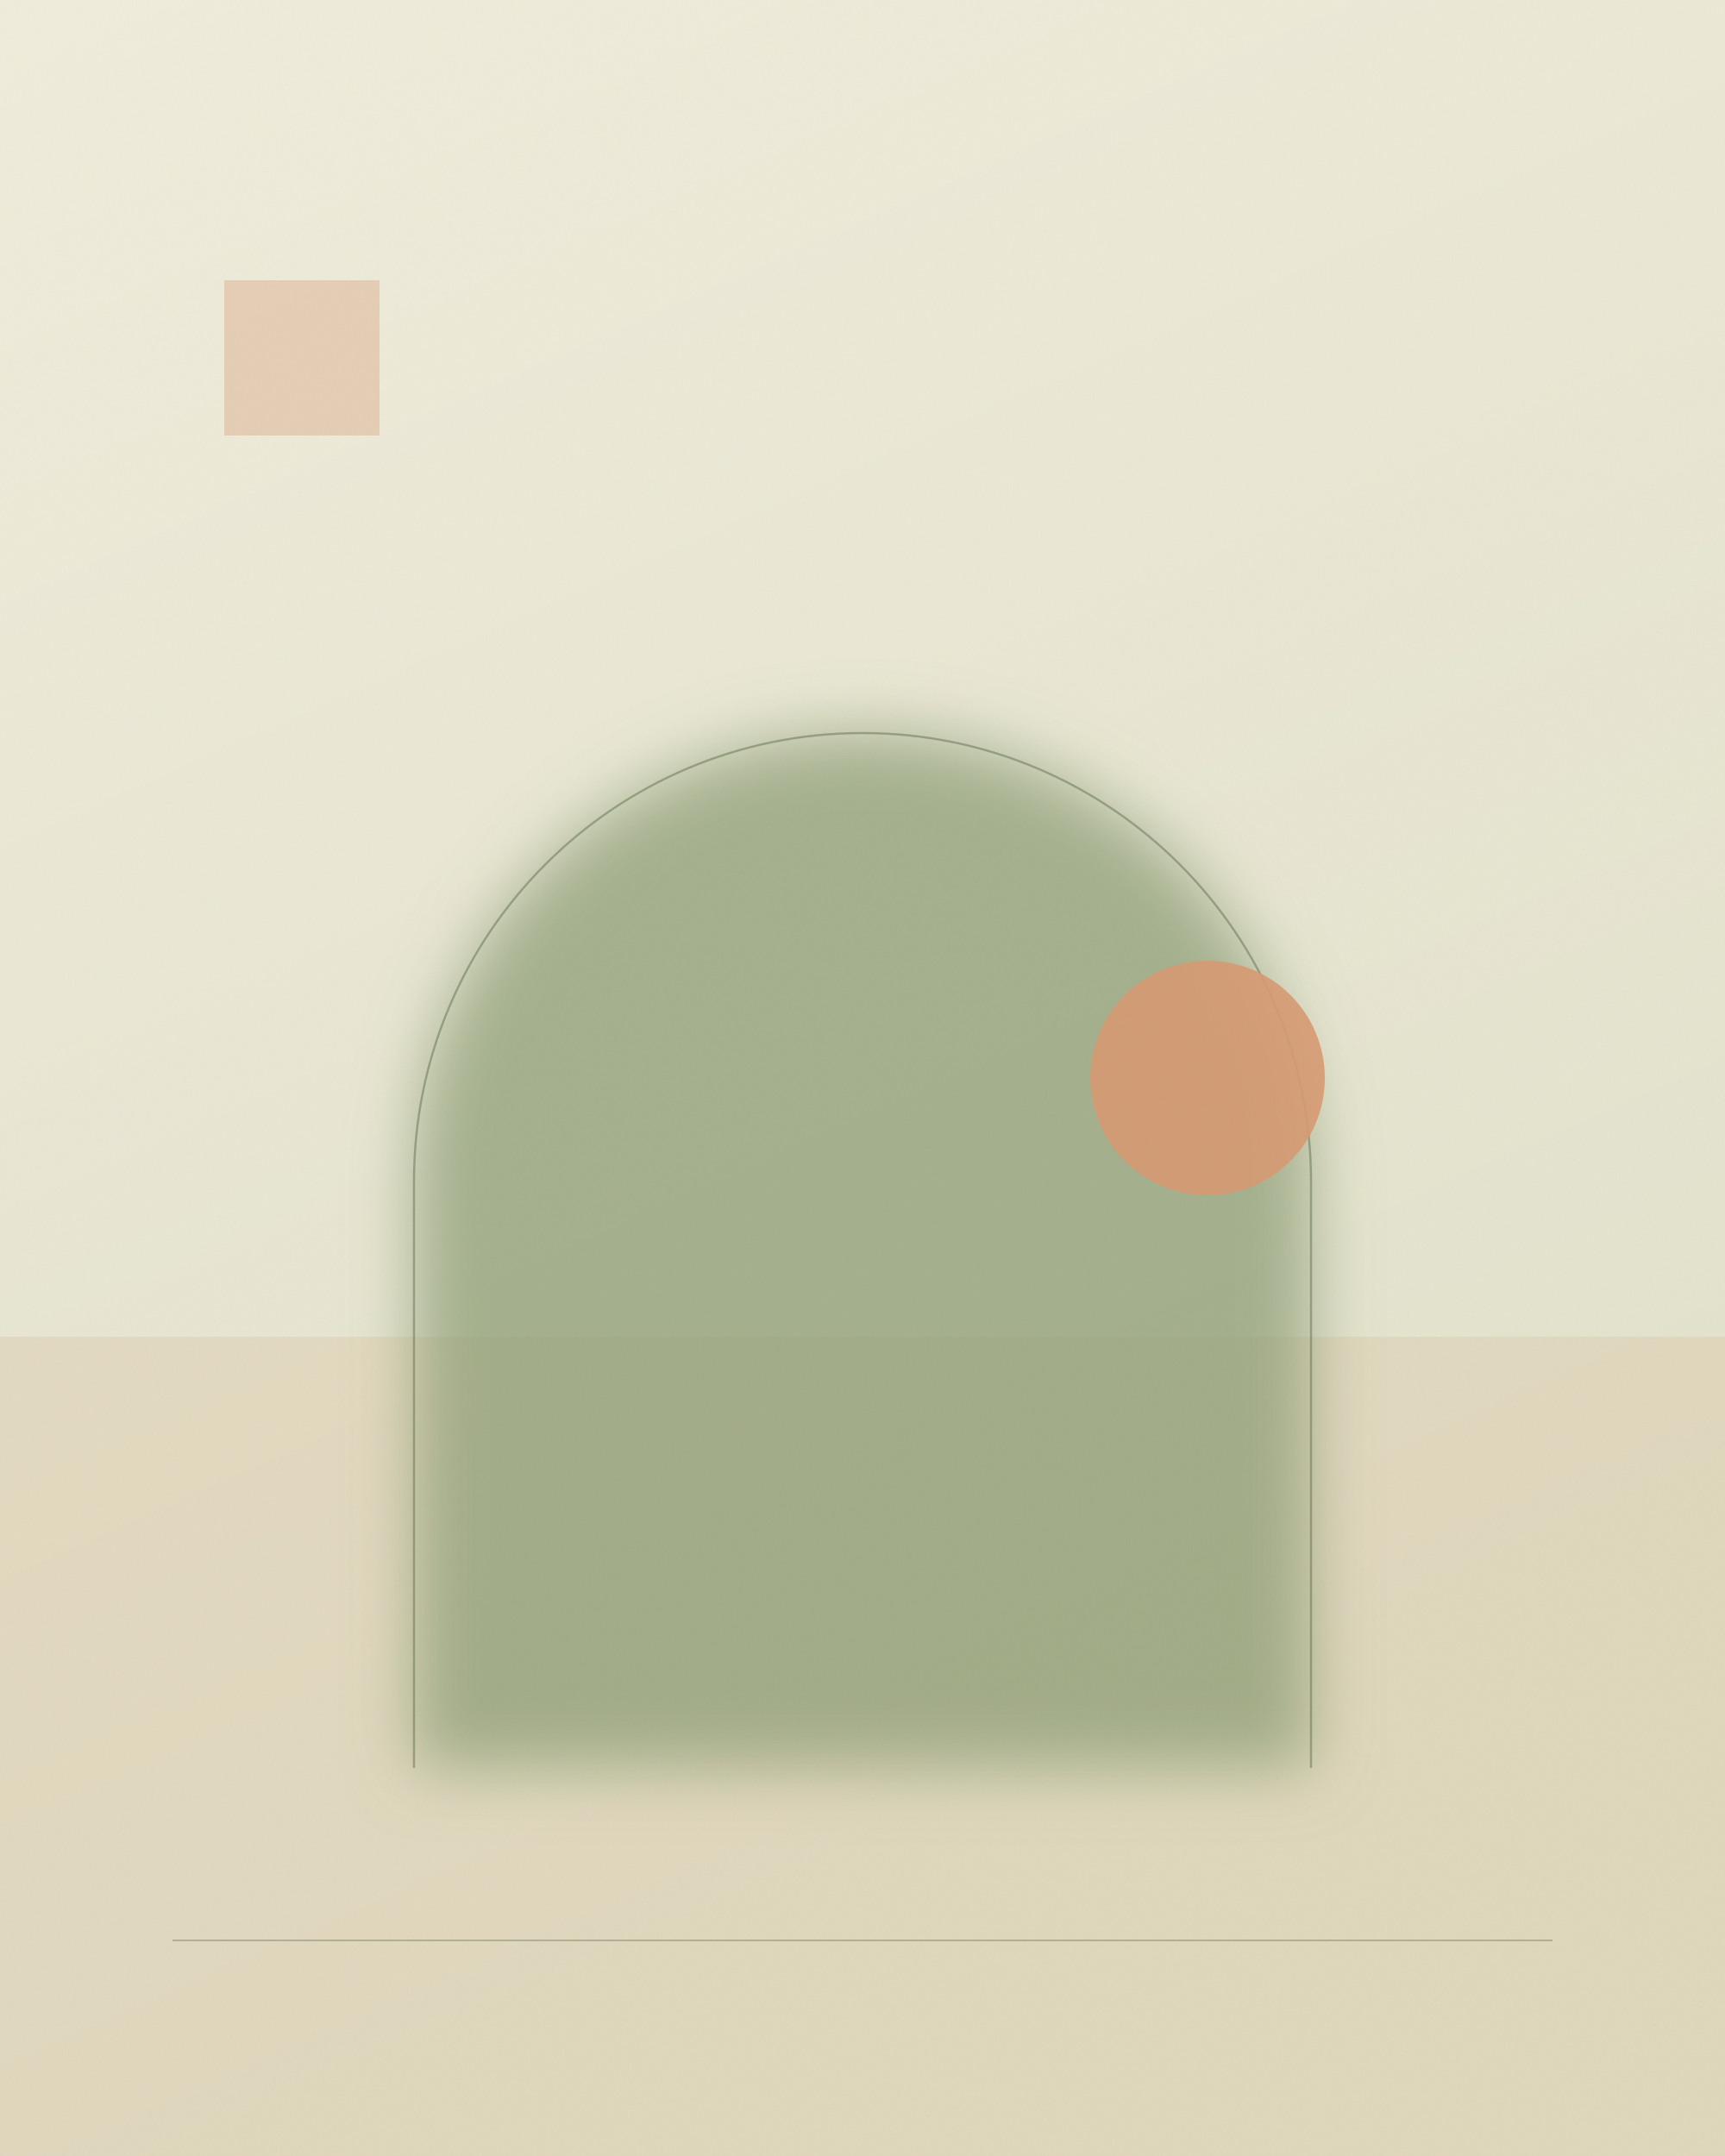
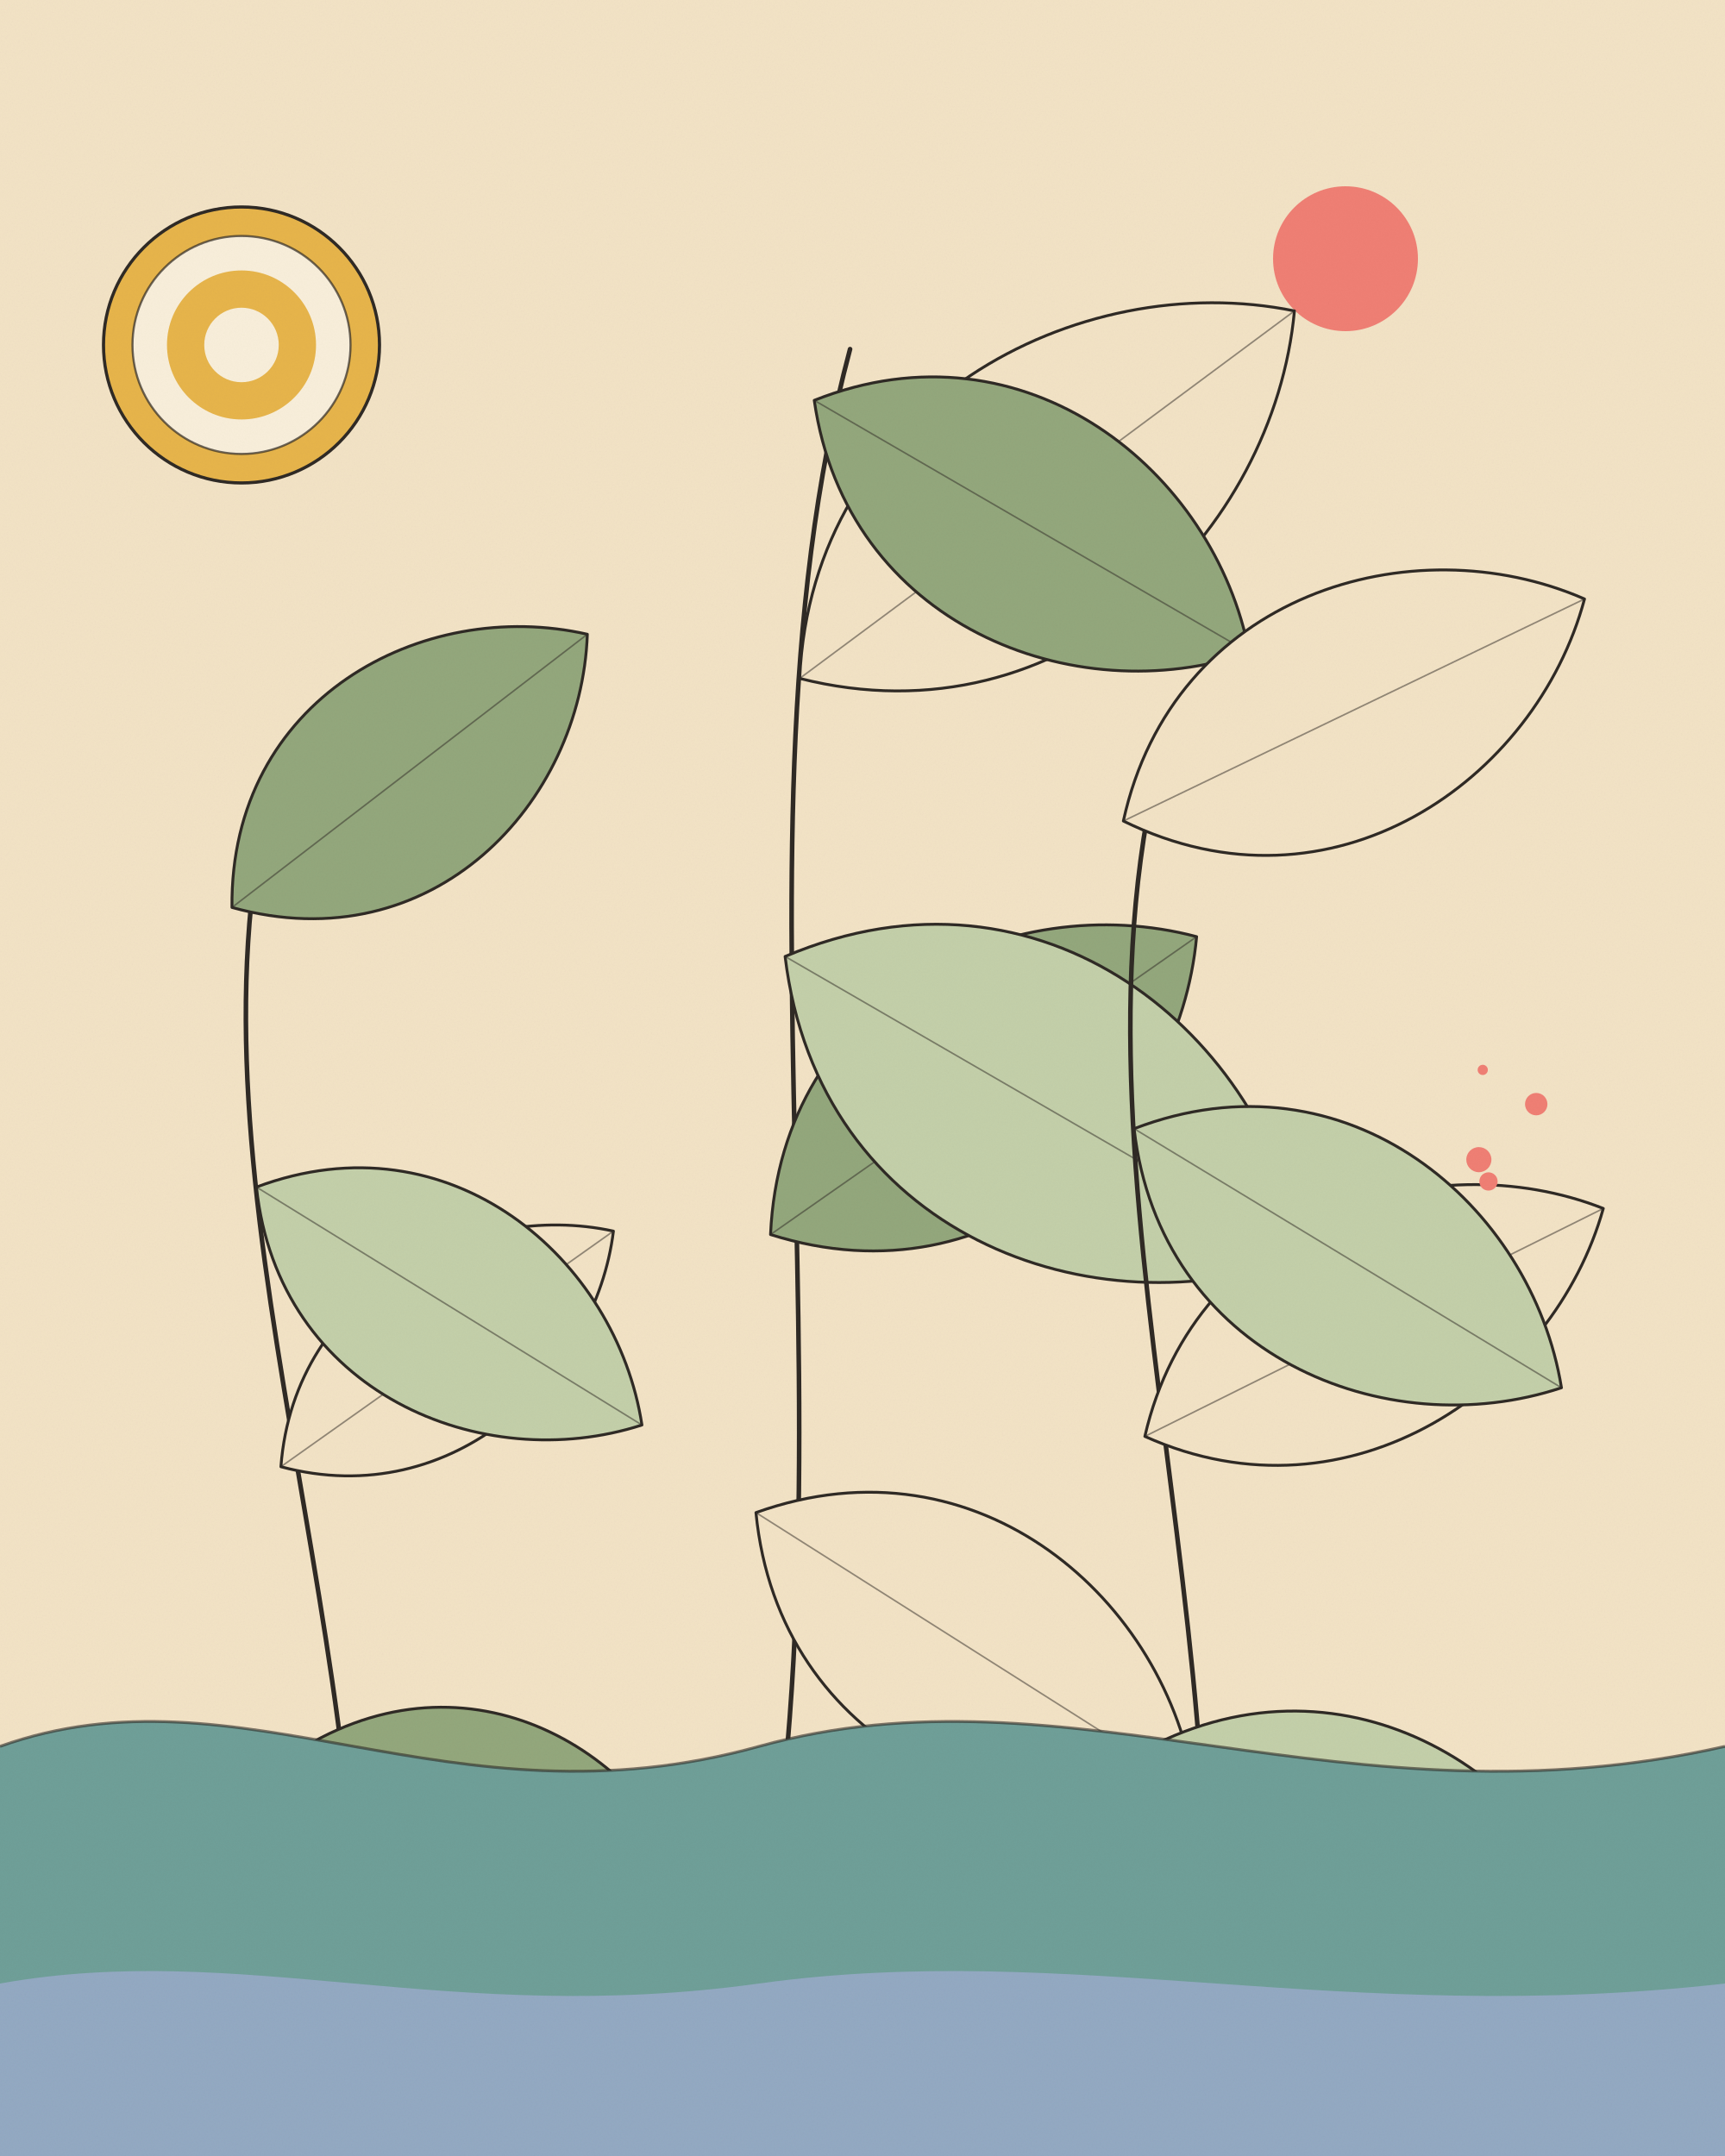
<svg xmlns="http://www.w3.org/2000/svg" width="1200" height="1500" viewBox="0 0 1200 1500" role="img">
  <defs>
-     <linearGradient id="bg" x1="0" y1="0" x2="0.35" y2="1">
-       <stop offset="0" stop-color="#f0ecdc" />
-       <stop offset="1" stop-color="#e2e2cb" />
-     </linearGradient>
-     <filter id="soft" x="-50%" y="-50%" width="200%" height="200%">
-       <feGaussianBlur stdDeviation="52" />
-     </filter>
-     <filter id="soft-sm" x="-50%" y="-50%" width="200%" height="200%">
-       <feGaussianBlur stdDeviation="22" />
-     </filter>
    <filter id="grain" x="0" y="0" width="100%" height="100%">
-       <feTurbulence type="fractalNoise" baseFrequency="0.85" numOctaves="3" stitchTiles="stitch" />
+       <feTurbulence type="fractalNoise" baseFrequency="0.9" numOctaves="3" stitchTiles="stitch" />
      <feColorMatrix type="saturate" values="0" />
    </filter>
  </defs>
-   <rect width="1200" height="1500" fill="url(#bg)" />
-   <rect x="0" y="930" width="1200" height="570" fill="#dcc8a8" opacity="0.4" />
-   <path d="M 288 1230            L 288 822            A 312 312 0 0 1 912 822            L 912 1230 Z" fill="#87996f" opacity="0.68" filter="url(#soft-sm)" />
-   <path d="M 288 1230            L 288 822            A 312 312 0 0 1 912 822            L 912 1230" fill="none" stroke="#566647" stroke-width="1.5" opacity="0.45" />
-   <circle cx="840" cy="750" r="81.6" fill="#d79b73" opacity="0.9" />
-   <line x1="120" y1="1350" x2="1080" y2="1350" stroke="#566647" stroke-width="1.2" opacity="0.35" />
-   <rect x="156" y="195" width="108" height="108" fill="#d79b73" opacity="0.35" />
-   <rect width="1200" height="1500" filter="url(#grain)" opacity="0.06" style="mix-blend-mode:multiply" />
+   <rect width="1200" height="1500" fill="#f2e2c5" />
+   <circle cx="168" cy="240" r="96" fill="#e6b44b" />
+   <circle cx="168" cy="240" r="75.84" fill="#f8eeda" />
+   <circle cx="168" cy="240" r="51.84" fill="#e6b44b" />
+   <circle cx="168" cy="240" r="25.92" fill="#f8eeda" />
+   <circle cx="168" cy="240" r="96" fill="none" stroke="#2f2a25" stroke-width="2.2" />
+   <circle cx="168" cy="240" r="75.84" fill="none" stroke="#2f2a25" stroke-width="1.5" opacity="0.7" />
+   <circle cx="936" cy="180" r="50.4" fill="#ef7f74" />
+   <g transform="translate(240,1530) rotate(-5)">
+     <path d="M0,0 C 76.605,-316.2 -45.963,-651 19.151,-930" fill="none" stroke="#2f2a25" stroke-width="3.2" stroke-linecap="round" />
+     <g transform="translate(0,-316.2) rotate(27.30577)">
+       <path d="M0,0 C 83.601,-110.583 226.918,-86.255 298.576,0 C 226.918,86.255 83.601,110.583 0,0 Z" fill="#93a77c" stroke="#2f2a25" stroke-width="2" stroke-linejoin="round" />
+       <path d="M0,0 L298.576,0" stroke="#2f2a25" stroke-width="1.1" opacity="0.5" />
+     </g>
+     <g transform="translate(0,-511.5) rotate(-30.32264)">
+       <path d="M0,0 C 79.378,-95.818 215.455,-74.738 283.494,0 C 215.455,74.738 79.378,95.818 0,0 Z" fill="#f2e2c5" stroke="#2f2a25" stroke-width="2" stroke-linejoin="round" />
+       <path d="M0,0 L283.494,0" stroke="#2f2a25" stroke-width="1.1" opacity="0.5" />
+     </g>
+     <g transform="translate(0,-706.8) rotate(36.68616)">
+       <path d="M0,0 C 88.24,-113.985 239.508,-88.909 315.142,0 C 239.508,88.909 88.24,113.985 0,0 Z" fill="#c3cfa9" stroke="#2f2a25" stroke-width="2" stroke-linejoin="round" />
+       <path d="M0,0 L315.142,0" stroke="#2f2a25" stroke-width="1.1" opacity="0.5" />
+     </g>
+     <g transform="translate(0,-902.1) rotate(-32.55281)">
+       <path d="M0,0 C 87.309,-116.071 236.982,-90.535 311.819,0 C 236.982,90.535 87.309,116.071 0,0 Z" fill="#93a77c" stroke="#2f2a25" stroke-width="2" stroke-linejoin="round" />
+       <path d="M0,0 L311.819,0" stroke="#2f2a25" stroke-width="1.1" opacity="0.5" />
+     </g>
+   </g>
+   <g transform="translate(504,1470) rotate(3)">
+     <path d="M0,0 C 92.044,-418.2 -55.227,-861 23.011,-1230" fill="none" stroke="#2f2a25" stroke-width="3.2" stroke-linecap="round" />
+     <g transform="translate(0,-418.2) rotate(29.36866)">
+       <path d="M0,0 C 101.265,-130.068 274.862,-101.453 361.661,0 C 274.862,101.453 101.265,130.068 0,0 Z" fill="#f2e2c5" stroke="#2f2a25" stroke-width="2" stroke-linejoin="round" />
+       <path d="M0,0 L361.661,0" stroke="#2f2a25" stroke-width="1.1" opacity="0.5" />
+     </g>
+     <g transform="translate(0,-611.925) rotate(-37.96084)">
+       <path d="M0,0 C 101.266,-131.937 274.866,-102.911 361.665,0 C 274.866,102.911 101.266,131.937 0,0 Z" fill="#93a77c" stroke="#2f2a25" stroke-width="2" stroke-linejoin="round" />
+       <path d="M0,0 L361.665,0" stroke="#2f2a25" stroke-width="1.1" opacity="0.5" />
+     </g>
+     <g transform="translate(0,-805.65) rotate(27.04836)">
+       <path d="M0,0 C 116.756,-155.501 316.909,-121.291 416.986,0 C 316.909,121.291 116.756,155.501 0,0 Z" fill="#c3cfa9" stroke="#2f2a25" stroke-width="2" stroke-linejoin="round" />
+       <path d="M0,0 L416.986,0" stroke="#2f2a25" stroke-width="1.1" opacity="0.5" />
+     </g>
+     <g transform="translate(0,-999.375) rotate(-39.60912)">
+       <path d="M0,0 C 120.05,-147.301 325.849,-114.895 428.749,0 C 325.849,114.895 120.05,147.301 0,0 Z" fill="#f2e2c5" stroke="#2f2a25" stroke-width="2" stroke-linejoin="round" />
+       <path d="M0,0 L428.749,0" stroke="#2f2a25" stroke-width="1.1" opacity="0.5" />
+     </g>
+     <g transform="translate(0,-1193.1) rotate(27.11932)">
+       <path d="M0,0 C 97.946,-124.378 265.852,-97.014 349.806,0 C 265.852,97.014 97.946,124.378 0,0 Z" fill="#93a77c" stroke="#2f2a25" stroke-width="2" stroke-linejoin="round" />
+       <path d="M0,0 L349.806,0" stroke="#2f2a25" stroke-width="1.1" opacity="0.5" />
+     </g>
+   </g>
+   <g transform="translate(816,1560) rotate(-2)">
+     <path d="M0,0 C 93.559,-346.8 -56.136,-714 23.39,-1020" fill="none" stroke="#2f2a25" stroke-width="3.2" stroke-linecap="round" />
+     <g transform="translate(0,-346.8) rotate(27.48751)">
+       <path d="M0,0 C 97.618,-122.796 264.963,-95.781 348.635,0 C 264.963,95.781 97.618,122.796 0,0 Z" fill="#c3cfa9" stroke="#2f2a25" stroke-width="2" stroke-linejoin="round" />
+       <path d="M0,0 L348.635,0" stroke="#2f2a25" stroke-width="1.1" opacity="0.5" />
+     </g>
+     <g transform="translate(0,-561) rotate(-24.43878)">
+       <path d="M0,0 C 99.724,-121.585 270.68,-94.836 356.158,0 C 270.68,94.836 99.724,121.585 0,0 Z" fill="#f2e2c5" stroke="#2f2a25" stroke-width="2" stroke-linejoin="round" />
+       <path d="M0,0 L356.158,0" stroke="#2f2a25" stroke-width="1.1" opacity="0.5" />
+     </g>
+     <g transform="translate(0,-775.2) rotate(33.2269)">
+       <path d="M0,0 C 97.345,-125.685 264.222,-98.034 347.66,0 C 264.222,98.034 97.345,125.685 0,0 Z" fill="#c3cfa9" stroke="#2f2a25" stroke-width="2" stroke-linejoin="round" />
+       <path d="M0,0 L347.66,0" stroke="#2f2a25" stroke-width="1.1" opacity="0.5" />
+     </g>
+     <g transform="translate(0,-989.4) rotate(-23.71368)">
+       <path d="M0,0 C 99.697,-127.331 270.607,-99.318 356.062,0 C 270.607,99.318 99.697,127.331 0,0 Z" fill="#f2e2c5" stroke="#2f2a25" stroke-width="2" stroke-linejoin="round" />
+       <path d="M0,0 L356.062,0" stroke="#2f2a25" stroke-width="1.1" opacity="0.5" />
+     </g>
+   </g>
+   <path d="M0,1215 C 168,1155 312,1275 528,1215 C 744,1155 936,1275 1200,1215 L 1200,1500 L 0,1500 Z" fill="#6f9f98" />
+   <path d="M0,1215 C 168,1155 312,1275 528,1215 C 744,1155 936,1275 1200,1215" fill="none" stroke="#2f2a25" stroke-width="2" opacity="0.6" />
+   <path d="M0,1380 C 168,1350 312,1410 528,1380 C 744,1350 936,1410 1200,1380 L 1200,1500 L 0,1500 Z" fill="#93a9c2" />
+   <circle cx="1035.467" cy="821.974" r="6.357" fill="#ef7f74" />
+   <circle cx="1031.477" cy="744.36" r="3.55" fill="#ef7f74" />
+   <circle cx="1068.679" cy="768.186" r="7.792" fill="#ef7f74" />
+   <circle cx="1028.771" cy="806.81" r="8.735" fill="#ef7f74" />
+   <rect width="1200" height="1500" filter="url(#grain)" opacity="0.05" style="mix-blend-mode:multiply" />
</svg>
